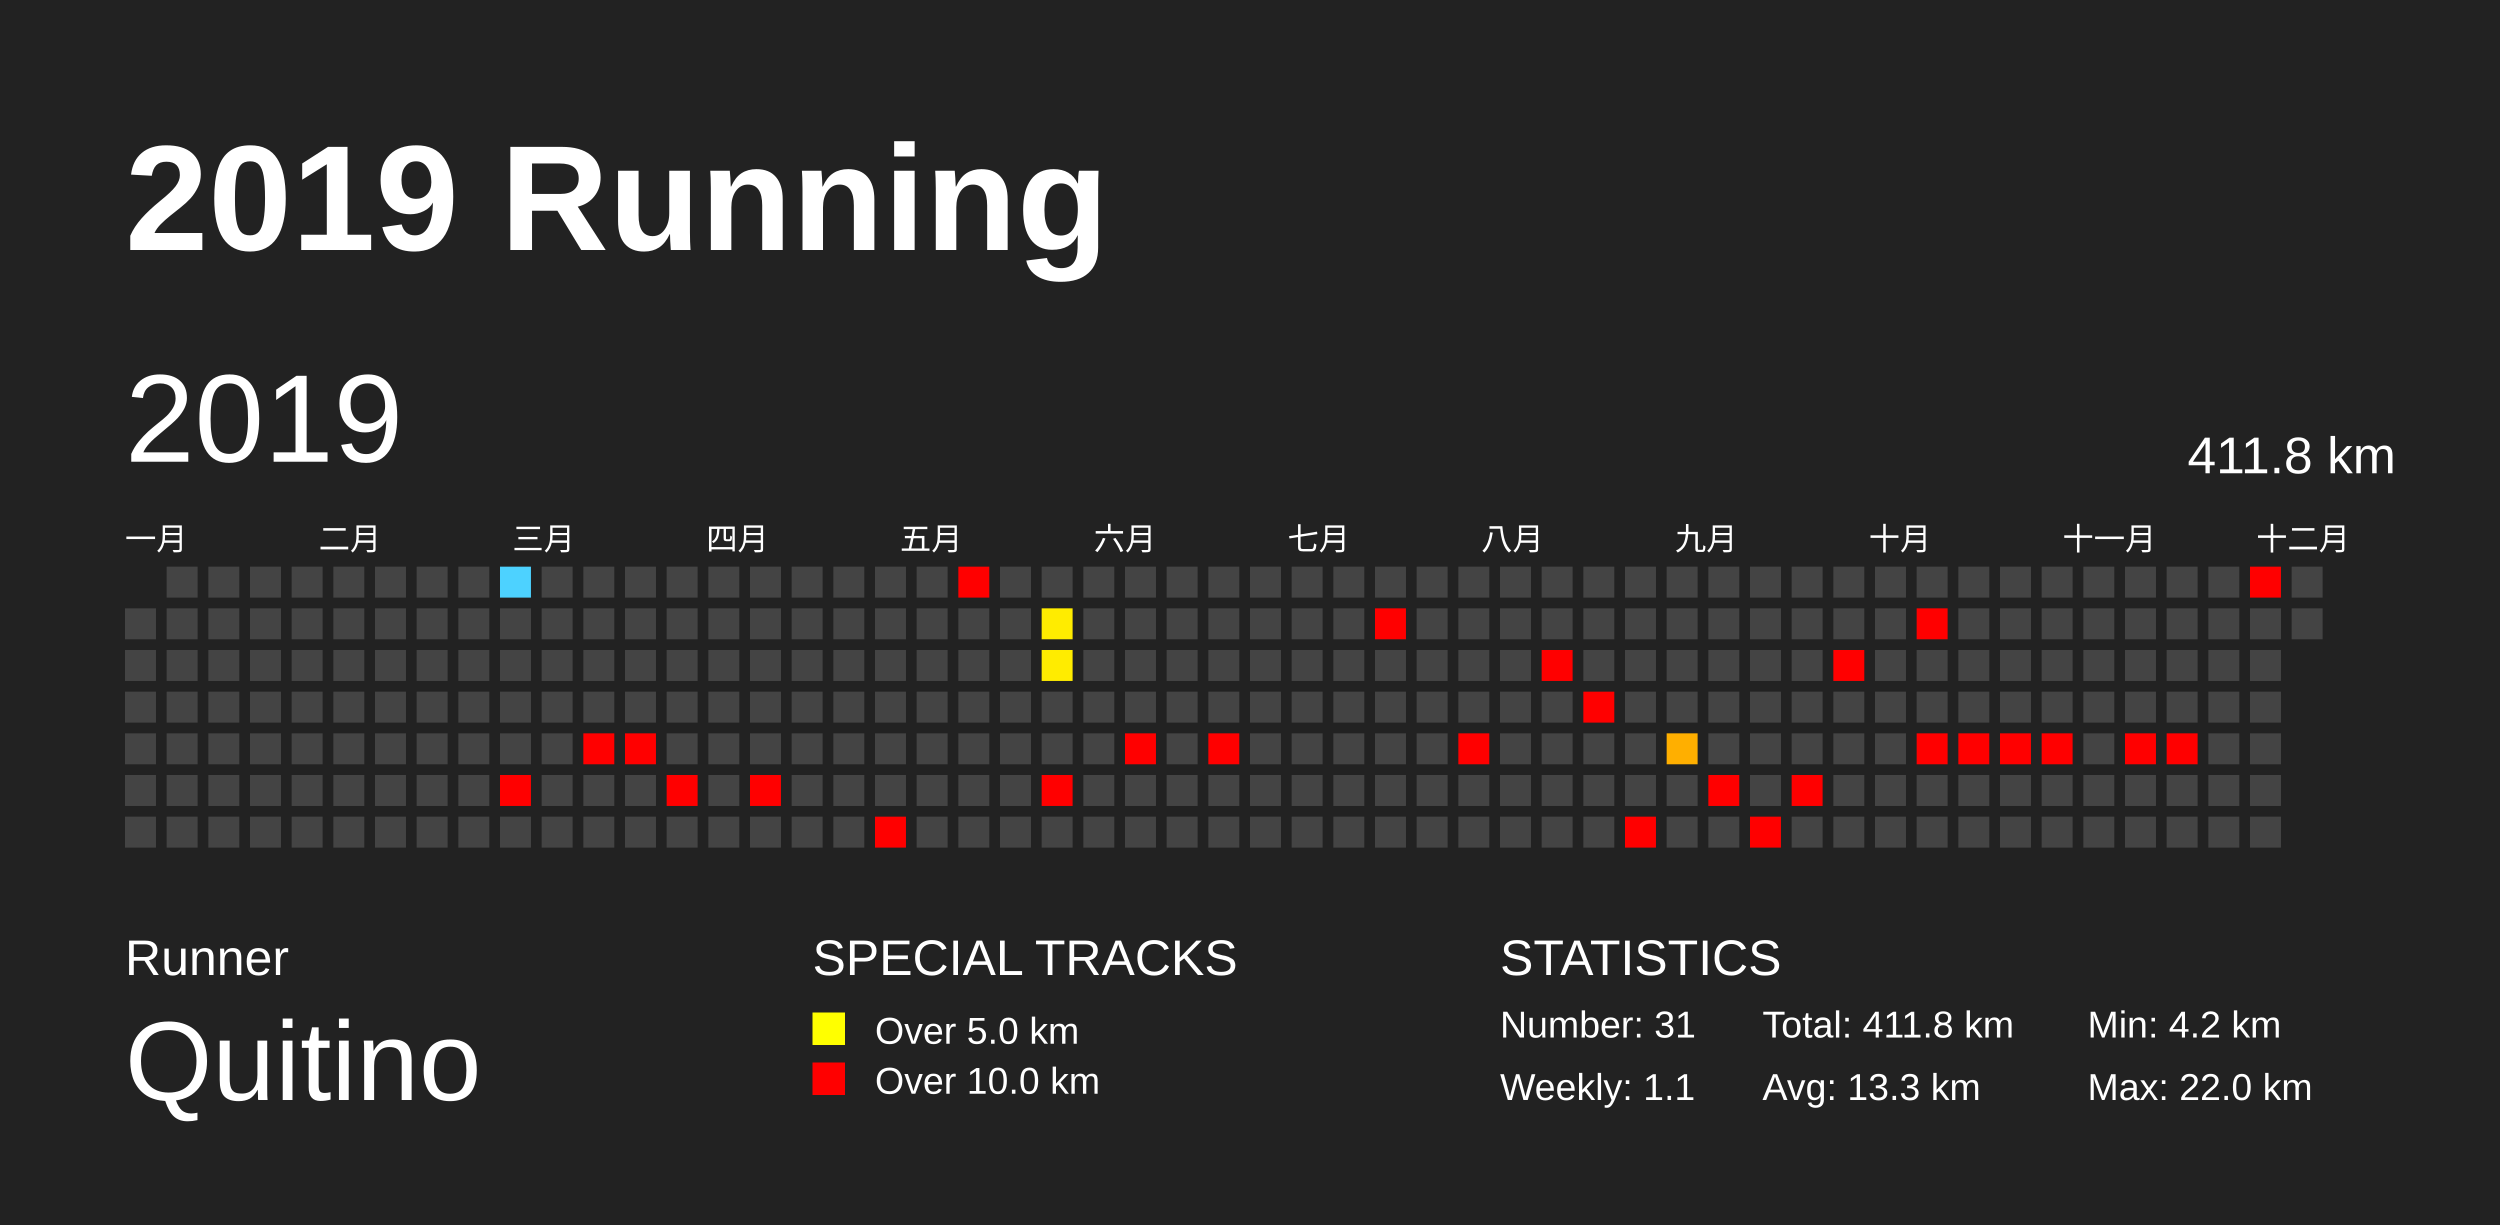
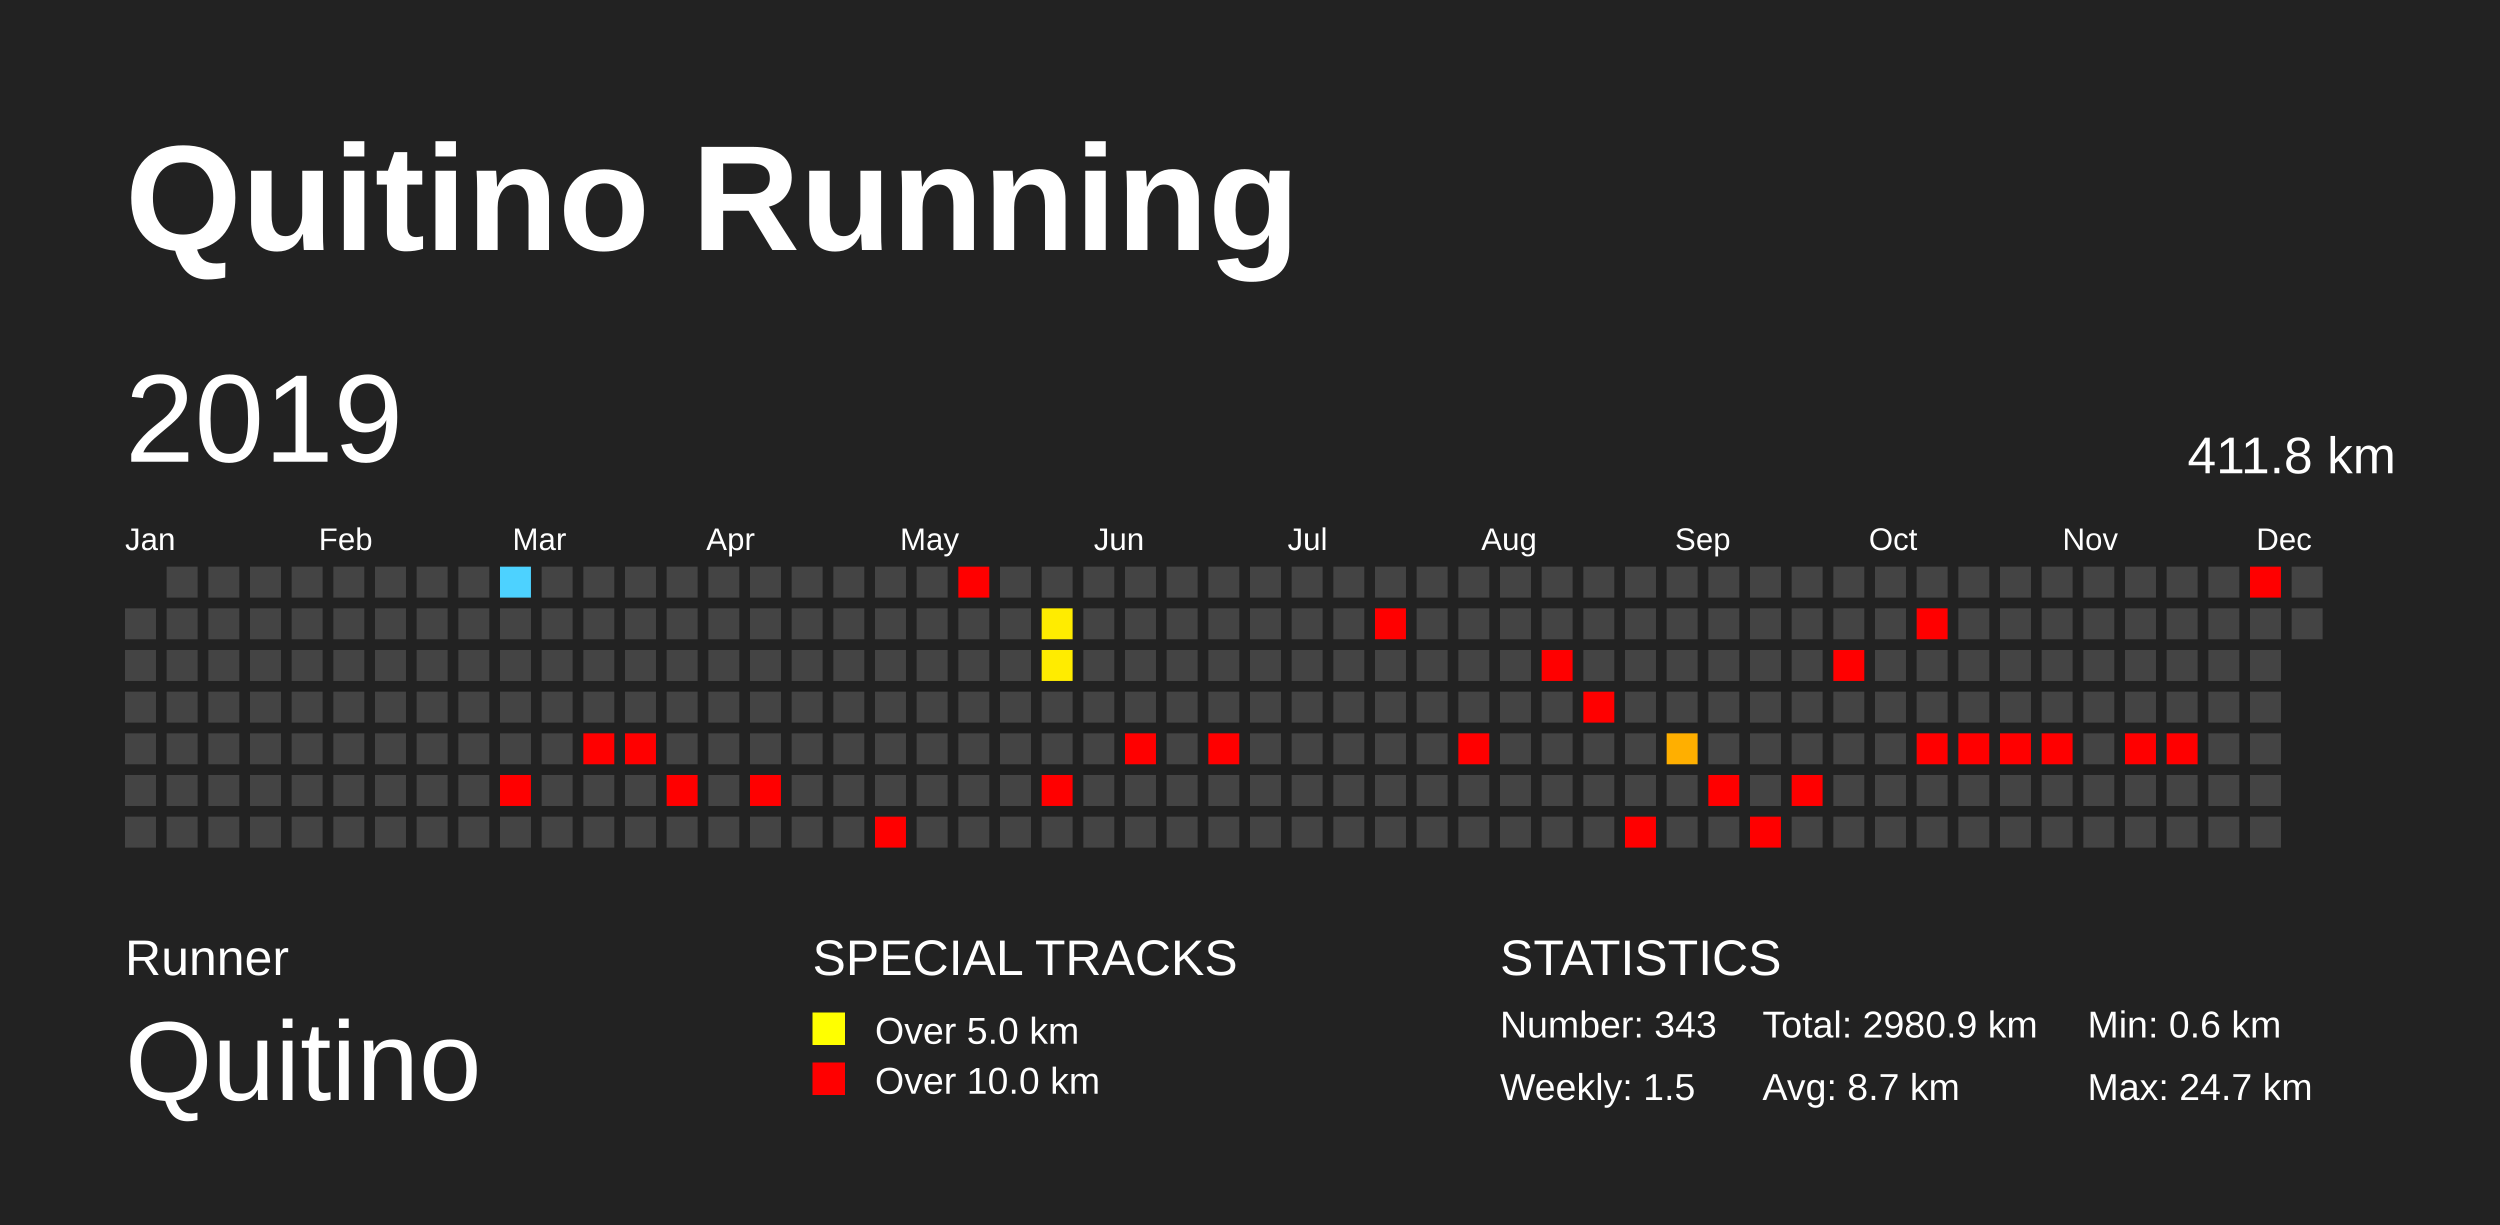
<svg xmlns="http://www.w3.org/2000/svg" baseProfile="full" height="98mm" version="1.1" viewBox="0,0,200,98" width="200mm">
-   <defs />
+   <defs>
+     <pattern height="2" id="indoor-stripe" patternUnits="userSpaceOnUse" width="2">
+       <line stroke="white" stroke-opacity="0.45" stroke-width="0.5" x1="0" x2="2" y1="2" y2="0" />
+     </pattern>
+   </defs>
  <rect fill="#222222" height="98" width="200" x="0" y="0" />
-   <text fill="#FFFFFF" style="font-size:12px; font-family:Arial; font-weight:bold;" x="10" y="20">2019 Running</text>
+   <text fill="#FFFFFF" style="font-size:12px; font-family:Arial; font-weight:bold;" x="10" y="20">Quitino Running</text>
  <text fill="#FFFFFF" style="font-size:4px; font-family:Arial" x="10" y="78">Runner</text>
  <text fill="#FFFFFF" style="font-size:9px; font-family:Arial" x="10" y="88">Quitino</text>
  <text fill="#FFFFFF" style="font-size:4px; font-family:Arial" x="65" y="78">SPECIAL TRACKS</text>
  <rect fill="yellow" height="2.6" width="2.6" x="65" y="81" />
  <text fill="#FFFFFF" style="font-size:3px; font-family:Arial" x="70" y="83.5">Over 5.0 km</text>
  <rect fill="red" height="2.6" width="2.6" x="65" y="85" />
  <text fill="#FFFFFF" style="font-size:3px; font-family:Arial" x="70" y="87.5">Over 10.0 km</text>
  <text fill="#FFFFFF" style="font-size:4px; font-family:Arial" x="120" y="78">STATISTICS</text>
-   <text fill="#FFFFFF" style="font-size:3px; font-family:Arial" x="120" y="83">Number: 31</text>
-   <text fill="#FFFFFF" style="font-size:3px; font-family:Arial" x="120" y="88">Weekly: 1.1</text>
-   <text fill="#FFFFFF" style="font-size:3px; font-family:Arial" x="141" y="83">Total: 411.8 km</text>
-   <text fill="#FFFFFF" style="font-size:3px; font-family:Arial" x="141" y="88">Avg: 13.3 km</text>
-   <text fill="#FFFFFF" style="font-size:3px; font-family:Arial" x="167" y="83">Min: 4.2 km</text>
-   <text fill="#FFFFFF" style="font-size:3px; font-family:Arial" x="167" y="88">Max: 22.0 km</text>
+   <text fill="#FFFFFF" style="font-size:3px; font-family:Arial" x="120" y="83">Number: 343</text>
+   <text fill="#FFFFFF" style="font-size:3px; font-family:Arial" x="120" y="88">Weekly: 1.5</text>
+   <text fill="#FFFFFF" style="font-size:3px; font-family:Arial" x="141" y="83">Total: 2980.9 km</text>
+   <text fill="#FFFFFF" style="font-size:3px; font-family:Arial" x="141" y="88">Avg: 8.7 km</text>
+   <text fill="#FFFFFF" style="font-size:3px; font-family:Arial" x="167" y="83">Min: 0.6 km</text>
+   <text fill="#FFFFFF" style="font-size:3px; font-family:Arial" x="167" y="88">Max: 24.7 km</text>
  <text dominant-baseline="hanging" fill="#FFFFFF" style="font-size:10.0px; font-family:Arial;" x="10" y="30">2019</text>
  <text dominant-baseline="hanging" fill="#FFFFFF" style="font-size:4.125px; font-family:Arial;" x="175" y="35">411.8 km</text>
-   <text fill="#FFFFFF" style="font-size:2.5px; font-family:Arial" x="10.0" y="44">一月</text>
-   <text fill="#FFFFFF" style="font-size:2.5px; font-family:Arial" x="25.5" y="44">二月</text>
-   <text fill="#FFFFFF" style="font-size:2.5px; font-family:Arial" x="41.0" y="44">三月</text>
-   <text fill="#FFFFFF" style="font-size:2.5px; font-family:Arial" x="56.5" y="44">四月</text>
-   <text fill="#FFFFFF" style="font-size:2.5px; font-family:Arial" x="72.0" y="44">五月</text>
-   <text fill="#FFFFFF" style="font-size:2.5px; font-family:Arial" x="87.5" y="44">六月</text>
-   <text fill="#FFFFFF" style="font-size:2.5px; font-family:Arial" x="103.0" y="44">七月</text>
-   <text fill="#FFFFFF" style="font-size:2.5px; font-family:Arial" x="118.5" y="44">八月</text>
-   <text fill="#FFFFFF" style="font-size:2.5px; font-family:Arial" x="134.0" y="44">九月</text>
-   <text fill="#FFFFFF" style="font-size:2.5px; font-family:Arial" x="149.5" y="44">十月</text>
-   <text fill="#FFFFFF" style="font-size:2.5px; font-family:Arial" x="165.0" y="44">十一月</text>
-   <text fill="#FFFFFF" style="font-size:2.5px; font-family:Arial" x="180.5" y="44">十二月</text>
+   <text fill="#FFFFFF" style="font-size:2.5px; font-family:Arial" x="10.0" y="44">Jan</text>
+   <text fill="#FFFFFF" style="font-size:2.5px; font-family:Arial" x="25.5" y="44">Feb</text>
+   <text fill="#FFFFFF" style="font-size:2.5px; font-family:Arial" x="41.0" y="44">Mar</text>
+   <text fill="#FFFFFF" style="font-size:2.5px; font-family:Arial" x="56.5" y="44">Apr</text>
+   <text fill="#FFFFFF" style="font-size:2.5px; font-family:Arial" x="72.0" y="44">May</text>
+   <text fill="#FFFFFF" style="font-size:2.5px; font-family:Arial" x="87.5" y="44">Jun</text>
+   <text fill="#FFFFFF" style="font-size:2.5px; font-family:Arial" x="103.0" y="44">Jul</text>
+   <text fill="#FFFFFF" style="font-size:2.5px; font-family:Arial" x="118.5" y="44">Aug</text>
+   <text fill="#FFFFFF" style="font-size:2.5px; font-family:Arial" x="134.0" y="44">Sep</text>
+   <text fill="#FFFFFF" style="font-size:2.5px; font-family:Arial" x="149.5" y="44">Oct</text>
+   <text fill="#FFFFFF" style="font-size:2.5px; font-family:Arial" x="165.0" y="44">Nov</text>
+   <text fill="#FFFFFF" style="font-size:2.5px; font-family:Arial" x="180.5" y="44">Dec</text>
  <rect fill="#444444" height="2.476" width="2.476" x="10" y="48.667" />
  <rect fill="#444444" height="2.476" width="2.476" x="10" y="52" />
  <rect fill="#444444" height="2.476" width="2.476" x="10" y="55.333" />
  <rect fill="#444444" height="2.476" width="2.476" x="10" y="58.667" />
  <rect fill="#444444" height="2.476" width="2.476" x="10" y="62" />
  <rect fill="#444444" height="2.476" width="2.476" x="10" y="65.333" />
  <rect fill="#444444" height="2.476" width="2.476" x="13.333" y="45.333" />
  <rect fill="#444444" height="2.476" width="2.476" x="13.333" y="48.667" />
  <rect fill="#444444" height="2.476" width="2.476" x="13.333" y="52" />
  <rect fill="#444444" height="2.476" width="2.476" x="13.333" y="55.333" />
  <rect fill="#444444" height="2.476" width="2.476" x="13.333" y="58.667" />
  <rect fill="#444444" height="2.476" width="2.476" x="13.333" y="62" />
  <rect fill="#444444" height="2.476" width="2.476" x="13.333" y="65.333" />
  <rect fill="#444444" height="2.476" width="2.476" x="16.667" y="45.333" />
  <rect fill="#444444" height="2.476" width="2.476" x="16.667" y="48.667" />
  <rect fill="#444444" height="2.476" width="2.476" x="16.667" y="52" />
  <rect fill="#444444" height="2.476" width="2.476" x="16.667" y="55.333" />
  <rect fill="#444444" height="2.476" width="2.476" x="16.667" y="58.667" />
  <rect fill="#444444" height="2.476" width="2.476" x="16.667" y="62" />
  <rect fill="#444444" height="2.476" width="2.476" x="16.667" y="65.333" />
  <rect fill="#444444" height="2.476" width="2.476" x="20.0" y="45.333" />
  <rect fill="#444444" height="2.476" width="2.476" x="20.0" y="48.667" />
  <rect fill="#444444" height="2.476" width="2.476" x="20.0" y="52" />
  <rect fill="#444444" height="2.476" width="2.476" x="20.0" y="55.333" />
  <rect fill="#444444" height="2.476" width="2.476" x="20.0" y="58.667" />
  <rect fill="#444444" height="2.476" width="2.476" x="20.0" y="62" />
  <rect fill="#444444" height="2.476" width="2.476" x="20.0" y="65.333" />
  <rect fill="#444444" height="2.476" width="2.476" x="23.333" y="45.333" />
  <rect fill="#444444" height="2.476" width="2.476" x="23.333" y="48.667" />
  <rect fill="#444444" height="2.476" width="2.476" x="23.333" y="52" />
  <rect fill="#444444" height="2.476" width="2.476" x="23.333" y="55.333" />
  <rect fill="#444444" height="2.476" width="2.476" x="23.333" y="58.667" />
  <rect fill="#444444" height="2.476" width="2.476" x="23.333" y="62" />
  <rect fill="#444444" height="2.476" width="2.476" x="23.333" y="65.333" />
  <rect fill="#444444" height="2.476" width="2.476" x="26.667" y="45.333" />
  <rect fill="#444444" height="2.476" width="2.476" x="26.667" y="48.667" />
  <rect fill="#444444" height="2.476" width="2.476" x="26.667" y="52" />
  <rect fill="#444444" height="2.476" width="2.476" x="26.667" y="55.333" />
  <rect fill="#444444" height="2.476" width="2.476" x="26.667" y="58.667" />
  <rect fill="#444444" height="2.476" width="2.476" x="26.667" y="62" />
  <rect fill="#444444" height="2.476" width="2.476" x="26.667" y="65.333" />
  <rect fill="#444444" height="2.476" width="2.476" x="30" y="45.333" />
  <rect fill="#444444" height="2.476" width="2.476" x="30" y="48.667" />
  <rect fill="#444444" height="2.476" width="2.476" x="30" y="52" />
  <rect fill="#444444" height="2.476" width="2.476" x="30" y="55.333" />
  <rect fill="#444444" height="2.476" width="2.476" x="30" y="58.667" />
  <rect fill="#444444" height="2.476" width="2.476" x="30" y="62" />
  <rect fill="#444444" height="2.476" width="2.476" x="30" y="65.333" />
  <rect fill="#444444" height="2.476" width="2.476" x="33.333" y="45.333" />
  <rect fill="#444444" height="2.476" width="2.476" x="33.333" y="48.667" />
  <rect fill="#444444" height="2.476" width="2.476" x="33.333" y="52" />
  <rect fill="#444444" height="2.476" width="2.476" x="33.333" y="55.333" />
  <rect fill="#444444" height="2.476" width="2.476" x="33.333" y="58.667" />
  <rect fill="#444444" height="2.476" width="2.476" x="33.333" y="62" />
  <rect fill="#444444" height="2.476" width="2.476" x="33.333" y="65.333" />
  <rect fill="#444444" height="2.476" width="2.476" x="36.667" y="45.333" />
  <rect fill="#444444" height="2.476" width="2.476" x="36.667" y="48.667" />
  <rect fill="#444444" height="2.476" width="2.476" x="36.667" y="52" />
  <rect fill="#444444" height="2.476" width="2.476" x="36.667" y="55.333" />
  <rect fill="#444444" height="2.476" width="2.476" x="36.667" y="58.667" />
  <rect fill="#444444" height="2.476" width="2.476" x="36.667" y="62" />
  <rect fill="#444444" height="2.476" width="2.476" x="36.667" y="65.333" />
  <rect fill="#4dd2ff" height="2.476" width="2.476" x="40.0" y="45.333" />
  <rect fill="#444444" height="2.476" width="2.476" x="40.0" y="48.667" />
  <rect fill="#444444" height="2.476" width="2.476" x="40.0" y="52" />
  <rect fill="#444444" height="2.476" width="2.476" x="40.0" y="55.333" />
  <rect fill="#444444" height="2.476" width="2.476" x="40.0" y="58.667" />
  <rect fill="red" height="2.476" width="2.476" x="40.0" y="62" />
  <rect fill="#444444" height="2.476" width="2.476" x="40.0" y="65.333" />
  <rect fill="#444444" height="2.476" width="2.476" x="43.333" y="45.333" />
  <rect fill="#444444" height="2.476" width="2.476" x="43.333" y="48.667" />
  <rect fill="#444444" height="2.476" width="2.476" x="43.333" y="52" />
  <rect fill="#444444" height="2.476" width="2.476" x="43.333" y="55.333" />
  <rect fill="#444444" height="2.476" width="2.476" x="43.333" y="58.667" />
  <rect fill="#444444" height="2.476" width="2.476" x="43.333" y="62" />
  <rect fill="#444444" height="2.476" width="2.476" x="43.333" y="65.333" />
  <rect fill="#444444" height="2.476" width="2.476" x="46.667" y="45.333" />
  <rect fill="#444444" height="2.476" width="2.476" x="46.667" y="48.667" />
  <rect fill="#444444" height="2.476" width="2.476" x="46.667" y="52" />
  <rect fill="#444444" height="2.476" width="2.476" x="46.667" y="55.333" />
  <rect fill="red" height="2.476" width="2.476" x="46.667" y="58.667" />
  <rect fill="#444444" height="2.476" width="2.476" x="46.667" y="62" />
  <rect fill="#444444" height="2.476" width="2.476" x="46.667" y="65.333" />
  <rect fill="#444444" height="2.476" width="2.476" x="50" y="45.333" />
  <rect fill="#444444" height="2.476" width="2.476" x="50" y="48.667" />
  <rect fill="#444444" height="2.476" width="2.476" x="50" y="52" />
  <rect fill="#444444" height="2.476" width="2.476" x="50" y="55.333" />
  <rect fill="red" height="2.476" width="2.476" x="50" y="58.667" />
  <rect fill="#444444" height="2.476" width="2.476" x="50" y="62" />
  <rect fill="#444444" height="2.476" width="2.476" x="50" y="65.333" />
  <rect fill="#444444" height="2.476" width="2.476" x="53.333" y="45.333" />
  <rect fill="#444444" height="2.476" width="2.476" x="53.333" y="48.667" />
  <rect fill="#444444" height="2.476" width="2.476" x="53.333" y="52" />
  <rect fill="#444444" height="2.476" width="2.476" x="53.333" y="55.333" />
  <rect fill="#444444" height="2.476" width="2.476" x="53.333" y="58.667" />
  <rect fill="red" height="2.476" width="2.476" x="53.333" y="62" />
  <rect fill="#444444" height="2.476" width="2.476" x="53.333" y="65.333" />
  <rect fill="#444444" height="2.476" width="2.476" x="56.667" y="45.333" />
  <rect fill="#444444" height="2.476" width="2.476" x="56.667" y="48.667" />
  <rect fill="#444444" height="2.476" width="2.476" x="56.667" y="52" />
  <rect fill="#444444" height="2.476" width="2.476" x="56.667" y="55.333" />
  <rect fill="#444444" height="2.476" width="2.476" x="56.667" y="58.667" />
  <rect fill="#444444" height="2.476" width="2.476" x="56.667" y="62" />
  <rect fill="#444444" height="2.476" width="2.476" x="56.667" y="65.333" />
  <rect fill="#444444" height="2.476" width="2.476" x="60" y="45.333" />
  <rect fill="#444444" height="2.476" width="2.476" x="60" y="48.667" />
  <rect fill="#444444" height="2.476" width="2.476" x="60" y="52" />
  <rect fill="#444444" height="2.476" width="2.476" x="60" y="55.333" />
  <rect fill="#444444" height="2.476" width="2.476" x="60" y="58.667" />
  <rect fill="red" height="2.476" width="2.476" x="60" y="62" />
  <rect fill="#444444" height="2.476" width="2.476" x="60" y="65.333" />
  <rect fill="#444444" height="2.476" width="2.476" x="63.333" y="45.333" />
  <rect fill="#444444" height="2.476" width="2.476" x="63.333" y="48.667" />
  <rect fill="#444444" height="2.476" width="2.476" x="63.333" y="52" />
  <rect fill="#444444" height="2.476" width="2.476" x="63.333" y="55.333" />
  <rect fill="#444444" height="2.476" width="2.476" x="63.333" y="58.667" />
  <rect fill="#444444" height="2.476" width="2.476" x="63.333" y="62" />
  <rect fill="#444444" height="2.476" width="2.476" x="63.333" y="65.333" />
  <rect fill="#444444" height="2.476" width="2.476" x="66.667" y="45.333" />
  <rect fill="#444444" height="2.476" width="2.476" x="66.667" y="48.667" />
  <rect fill="#444444" height="2.476" width="2.476" x="66.667" y="52" />
  <rect fill="#444444" height="2.476" width="2.476" x="66.667" y="55.333" />
  <rect fill="#444444" height="2.476" width="2.476" x="66.667" y="58.667" />
  <rect fill="#444444" height="2.476" width="2.476" x="66.667" y="62" />
  <rect fill="#444444" height="2.476" width="2.476" x="66.667" y="65.333" />
  <rect fill="#444444" height="2.476" width="2.476" x="70" y="45.333" />
  <rect fill="#444444" height="2.476" width="2.476" x="70" y="48.667" />
  <rect fill="#444444" height="2.476" width="2.476" x="70" y="52" />
  <rect fill="#444444" height="2.476" width="2.476" x="70" y="55.333" />
  <rect fill="#444444" height="2.476" width="2.476" x="70" y="58.667" />
  <rect fill="#444444" height="2.476" width="2.476" x="70" y="62" />
  <rect fill="red" height="2.476" width="2.476" x="70" y="65.333" />
  <rect fill="#444444" height="2.476" width="2.476" x="73.333" y="45.333" />
  <rect fill="#444444" height="2.476" width="2.476" x="73.333" y="48.667" />
  <rect fill="#444444" height="2.476" width="2.476" x="73.333" y="52" />
  <rect fill="#444444" height="2.476" width="2.476" x="73.333" y="55.333" />
  <rect fill="#444444" height="2.476" width="2.476" x="73.333" y="58.667" />
  <rect fill="#444444" height="2.476" width="2.476" x="73.333" y="62" />
  <rect fill="#444444" height="2.476" width="2.476" x="73.333" y="65.333" />
  <rect fill="red" height="2.476" width="2.476" x="76.667" y="45.333" />
  <rect fill="#444444" height="2.476" width="2.476" x="76.667" y="48.667" />
  <rect fill="#444444" height="2.476" width="2.476" x="76.667" y="52" />
  <rect fill="#444444" height="2.476" width="2.476" x="76.667" y="55.333" />
  <rect fill="#444444" height="2.476" width="2.476" x="76.667" y="58.667" />
  <rect fill="#444444" height="2.476" width="2.476" x="76.667" y="62" />
  <rect fill="#444444" height="2.476" width="2.476" x="76.667" y="65.333" />
  <rect fill="#444444" height="2.476" width="2.476" x="80.0" y="45.333" />
  <rect fill="#444444" height="2.476" width="2.476" x="80.0" y="48.667" />
  <rect fill="#444444" height="2.476" width="2.476" x="80.0" y="52" />
  <rect fill="#444444" height="2.476" width="2.476" x="80.0" y="55.333" />
  <rect fill="#444444" height="2.476" width="2.476" x="80.0" y="58.667" />
  <rect fill="#444444" height="2.476" width="2.476" x="80.0" y="62" />
  <rect fill="#444444" height="2.476" width="2.476" x="80.0" y="65.333" />
  <rect fill="#444444" height="2.476" width="2.476" x="83.333" y="45.333" />
  <rect fill="#ffec00" height="2.476" width="2.476" x="83.333" y="48.667" />
  <rect fill="#ffec00" height="2.476" width="2.476" x="83.333" y="52" />
  <rect fill="#444444" height="2.476" width="2.476" x="83.333" y="55.333" />
  <rect fill="#444444" height="2.476" width="2.476" x="83.333" y="58.667" />
  <rect fill="red" height="2.476" width="2.476" x="83.333" y="62" />
  <rect fill="#444444" height="2.476" width="2.476" x="83.333" y="65.333" />
  <rect fill="#444444" height="2.476" width="2.476" x="86.667" y="45.333" />
  <rect fill="#444444" height="2.476" width="2.476" x="86.667" y="48.667" />
  <rect fill="#444444" height="2.476" width="2.476" x="86.667" y="52" />
  <rect fill="#444444" height="2.476" width="2.476" x="86.667" y="55.333" />
  <rect fill="#444444" height="2.476" width="2.476" x="86.667" y="58.667" />
  <rect fill="#444444" height="2.476" width="2.476" x="86.667" y="62" />
  <rect fill="#444444" height="2.476" width="2.476" x="86.667" y="65.333" />
  <rect fill="#444444" height="2.476" width="2.476" x="90" y="45.333" />
  <rect fill="#444444" height="2.476" width="2.476" x="90" y="48.667" />
  <rect fill="#444444" height="2.476" width="2.476" x="90" y="52" />
  <rect fill="#444444" height="2.476" width="2.476" x="90" y="55.333" />
  <rect fill="red" height="2.476" width="2.476" x="90" y="58.667" />
  <rect fill="#444444" height="2.476" width="2.476" x="90" y="62" />
  <rect fill="#444444" height="2.476" width="2.476" x="90" y="65.333" />
  <rect fill="#444444" height="2.476" width="2.476" x="93.333" y="45.333" />
  <rect fill="#444444" height="2.476" width="2.476" x="93.333" y="48.667" />
  <rect fill="#444444" height="2.476" width="2.476" x="93.333" y="52" />
  <rect fill="#444444" height="2.476" width="2.476" x="93.333" y="55.333" />
  <rect fill="#444444" height="2.476" width="2.476" x="93.333" y="58.667" />
  <rect fill="#444444" height="2.476" width="2.476" x="93.333" y="62" />
  <rect fill="#444444" height="2.476" width="2.476" x="93.333" y="65.333" />
  <rect fill="#444444" height="2.476" width="2.476" x="96.667" y="45.333" />
  <rect fill="#444444" height="2.476" width="2.476" x="96.667" y="48.667" />
  <rect fill="#444444" height="2.476" width="2.476" x="96.667" y="52" />
  <rect fill="#444444" height="2.476" width="2.476" x="96.667" y="55.333" />
  <rect fill="red" height="2.476" width="2.476" x="96.667" y="58.667" />
  <rect fill="#444444" height="2.476" width="2.476" x="96.667" y="62" />
  <rect fill="#444444" height="2.476" width="2.476" x="96.667" y="65.333" />
  <rect fill="#444444" height="2.476" width="2.476" x="100" y="45.333" />
  <rect fill="#444444" height="2.476" width="2.476" x="100" y="48.667" />
  <rect fill="#444444" height="2.476" width="2.476" x="100" y="52" />
  <rect fill="#444444" height="2.476" width="2.476" x="100" y="55.333" />
  <rect fill="#444444" height="2.476" width="2.476" x="100" y="58.667" />
  <rect fill="#444444" height="2.476" width="2.476" x="100" y="62" />
  <rect fill="#444444" height="2.476" width="2.476" x="100" y="65.333" />
  <rect fill="#444444" height="2.476" width="2.476" x="103.333" y="45.333" />
  <rect fill="#444444" height="2.476" width="2.476" x="103.333" y="48.667" />
  <rect fill="#444444" height="2.476" width="2.476" x="103.333" y="52" />
  <rect fill="#444444" height="2.476" width="2.476" x="103.333" y="55.333" />
  <rect fill="#444444" height="2.476" width="2.476" x="103.333" y="58.667" />
  <rect fill="#444444" height="2.476" width="2.476" x="103.333" y="62" />
  <rect fill="#444444" height="2.476" width="2.476" x="103.333" y="65.333" />
  <rect fill="#444444" height="2.476" width="2.476" x="106.667" y="45.333" />
  <rect fill="#444444" height="2.476" width="2.476" x="106.667" y="48.667" />
  <rect fill="#444444" height="2.476" width="2.476" x="106.667" y="52" />
  <rect fill="#444444" height="2.476" width="2.476" x="106.667" y="55.333" />
  <rect fill="#444444" height="2.476" width="2.476" x="106.667" y="58.667" />
  <rect fill="#444444" height="2.476" width="2.476" x="106.667" y="62" />
  <rect fill="#444444" height="2.476" width="2.476" x="106.667" y="65.333" />
  <rect fill="#444444" height="2.476" width="2.476" x="110" y="45.333" />
  <rect fill="red" height="2.476" width="2.476" x="110" y="48.667" />
  <rect fill="#444444" height="2.476" width="2.476" x="110" y="52" />
  <rect fill="#444444" height="2.476" width="2.476" x="110" y="55.333" />
  <rect fill="#444444" height="2.476" width="2.476" x="110" y="58.667" />
  <rect fill="#444444" height="2.476" width="2.476" x="110" y="62" />
  <rect fill="#444444" height="2.476" width="2.476" x="110" y="65.333" />
  <rect fill="#444444" height="2.476" width="2.476" x="113.333" y="45.333" />
  <rect fill="#444444" height="2.476" width="2.476" x="113.333" y="48.667" />
  <rect fill="#444444" height="2.476" width="2.476" x="113.333" y="52" />
  <rect fill="#444444" height="2.476" width="2.476" x="113.333" y="55.333" />
  <rect fill="#444444" height="2.476" width="2.476" x="113.333" y="58.667" />
  <rect fill="#444444" height="2.476" width="2.476" x="113.333" y="62" />
  <rect fill="#444444" height="2.476" width="2.476" x="113.333" y="65.333" />
  <rect fill="#444444" height="2.476" width="2.476" x="116.667" y="45.333" />
  <rect fill="#444444" height="2.476" width="2.476" x="116.667" y="48.667" />
  <rect fill="#444444" height="2.476" width="2.476" x="116.667" y="52" />
  <rect fill="#444444" height="2.476" width="2.476" x="116.667" y="55.333" />
  <rect fill="red" height="2.476" width="2.476" x="116.667" y="58.667" />
  <rect fill="#444444" height="2.476" width="2.476" x="116.667" y="62" />
  <rect fill="#444444" height="2.476" width="2.476" x="116.667" y="65.333" />
  <rect fill="#444444" height="2.476" width="2.476" x="120" y="45.333" />
  <rect fill="#444444" height="2.476" width="2.476" x="120" y="48.667" />
  <rect fill="#444444" height="2.476" width="2.476" x="120" y="52" />
  <rect fill="#444444" height="2.476" width="2.476" x="120" y="55.333" />
  <rect fill="#444444" height="2.476" width="2.476" x="120" y="58.667" />
  <rect fill="#444444" height="2.476" width="2.476" x="120" y="62" />
  <rect fill="#444444" height="2.476" width="2.476" x="120" y="65.333" />
  <rect fill="#444444" height="2.476" width="2.476" x="123.333" y="45.333" />
  <rect fill="#444444" height="2.476" width="2.476" x="123.333" y="48.667" />
  <rect fill="red" height="2.476" width="2.476" x="123.333" y="52" />
  <rect fill="#444444" height="2.476" width="2.476" x="123.333" y="55.333" />
  <rect fill="#444444" height="2.476" width="2.476" x="123.333" y="58.667" />
  <rect fill="#444444" height="2.476" width="2.476" x="123.333" y="62" />
  <rect fill="#444444" height="2.476" width="2.476" x="123.333" y="65.333" />
  <rect fill="#444444" height="2.476" width="2.476" x="126.667" y="45.333" />
  <rect fill="#444444" height="2.476" width="2.476" x="126.667" y="48.667" />
  <rect fill="#444444" height="2.476" width="2.476" x="126.667" y="52" />
  <rect fill="red" height="2.476" width="2.476" x="126.667" y="55.333" />
  <rect fill="#444444" height="2.476" width="2.476" x="126.667" y="58.667" />
  <rect fill="#444444" height="2.476" width="2.476" x="126.667" y="62" />
  <rect fill="#444444" height="2.476" width="2.476" x="126.667" y="65.333" />
  <rect fill="#444444" height="2.476" width="2.476" x="130" y="45.333" />
  <rect fill="#444444" height="2.476" width="2.476" x="130" y="48.667" />
  <rect fill="#444444" height="2.476" width="2.476" x="130" y="52" />
  <rect fill="#444444" height="2.476" width="2.476" x="130" y="55.333" />
  <rect fill="#444444" height="2.476" width="2.476" x="130" y="58.667" />
  <rect fill="#444444" height="2.476" width="2.476" x="130" y="62" />
  <rect fill="red" height="2.476" width="2.476" x="130" y="65.333" />
  <rect fill="#444444" height="2.476" width="2.476" x="133.333" y="45.333" />
  <rect fill="#444444" height="2.476" width="2.476" x="133.333" y="48.667" />
  <rect fill="#444444" height="2.476" width="2.476" x="133.333" y="52" />
  <rect fill="#444444" height="2.476" width="2.476" x="133.333" y="55.333" />
  <rect fill="#ffaf00" height="2.476" width="2.476" x="133.333" y="58.667" />
  <rect fill="#444444" height="2.476" width="2.476" x="133.333" y="62" />
  <rect fill="#444444" height="2.476" width="2.476" x="133.333" y="65.333" />
  <rect fill="#444444" height="2.476" width="2.476" x="136.667" y="45.333" />
  <rect fill="#444444" height="2.476" width="2.476" x="136.667" y="48.667" />
  <rect fill="#444444" height="2.476" width="2.476" x="136.667" y="52" />
  <rect fill="#444444" height="2.476" width="2.476" x="136.667" y="55.333" />
  <rect fill="#444444" height="2.476" width="2.476" x="136.667" y="58.667" />
  <rect fill="red" height="2.476" width="2.476" x="136.667" y="62" />
  <rect fill="#444444" height="2.476" width="2.476" x="136.667" y="65.333" />
  <rect fill="#444444" height="2.476" width="2.476" x="140" y="45.333" />
  <rect fill="#444444" height="2.476" width="2.476" x="140" y="48.667" />
  <rect fill="#444444" height="2.476" width="2.476" x="140" y="52" />
  <rect fill="#444444" height="2.476" width="2.476" x="140" y="55.333" />
  <rect fill="#444444" height="2.476" width="2.476" x="140" y="58.667" />
  <rect fill="#444444" height="2.476" width="2.476" x="140" y="62" />
  <rect fill="red" height="2.476" width="2.476" x="140" y="65.333" />
  <rect fill="#444444" height="2.476" width="2.476" x="143.333" y="45.333" />
  <rect fill="#444444" height="2.476" width="2.476" x="143.333" y="48.667" />
  <rect fill="#444444" height="2.476" width="2.476" x="143.333" y="52" />
  <rect fill="#444444" height="2.476" width="2.476" x="143.333" y="55.333" />
  <rect fill="#444444" height="2.476" width="2.476" x="143.333" y="58.667" />
  <rect fill="red" height="2.476" width="2.476" x="143.333" y="62" />
  <rect fill="#444444" height="2.476" width="2.476" x="143.333" y="65.333" />
  <rect fill="#444444" height="2.476" width="2.476" x="146.667" y="45.333" />
  <rect fill="#444444" height="2.476" width="2.476" x="146.667" y="48.667" />
  <rect fill="red" height="2.476" width="2.476" x="146.667" y="52" />
  <rect fill="#444444" height="2.476" width="2.476" x="146.667" y="55.333" />
  <rect fill="#444444" height="2.476" width="2.476" x="146.667" y="58.667" />
  <rect fill="#444444" height="2.476" width="2.476" x="146.667" y="62" />
  <rect fill="#444444" height="2.476" width="2.476" x="146.667" y="65.333" />
  <rect fill="#444444" height="2.476" width="2.476" x="150.0" y="45.333" />
  <rect fill="#444444" height="2.476" width="2.476" x="150.0" y="48.667" />
  <rect fill="#444444" height="2.476" width="2.476" x="150.0" y="52" />
  <rect fill="#444444" height="2.476" width="2.476" x="150.0" y="55.333" />
  <rect fill="#444444" height="2.476" width="2.476" x="150.0" y="58.667" />
  <rect fill="#444444" height="2.476" width="2.476" x="150.0" y="62" />
  <rect fill="#444444" height="2.476" width="2.476" x="150.0" y="65.333" />
  <rect fill="#444444" height="2.476" width="2.476" x="153.333" y="45.333" />
  <rect fill="red" height="2.476" width="2.476" x="153.333" y="48.667" />
  <rect fill="#444444" height="2.476" width="2.476" x="153.333" y="52" />
  <rect fill="#444444" height="2.476" width="2.476" x="153.333" y="55.333" />
  <rect fill="red" height="2.476" width="2.476" x="153.333" y="58.667" />
  <rect fill="#444444" height="2.476" width="2.476" x="153.333" y="62" />
  <rect fill="#444444" height="2.476" width="2.476" x="153.333" y="65.333" />
  <rect fill="#444444" height="2.476" width="2.476" x="156.667" y="45.333" />
  <rect fill="#444444" height="2.476" width="2.476" x="156.667" y="48.667" />
  <rect fill="#444444" height="2.476" width="2.476" x="156.667" y="52" />
  <rect fill="#444444" height="2.476" width="2.476" x="156.667" y="55.333" />
  <rect fill="red" height="2.476" width="2.476" x="156.667" y="58.667" />
  <rect fill="#444444" height="2.476" width="2.476" x="156.667" y="62" />
  <rect fill="#444444" height="2.476" width="2.476" x="156.667" y="65.333" />
  <rect fill="#444444" height="2.476" width="2.476" x="160" y="45.333" />
  <rect fill="#444444" height="2.476" width="2.476" x="160" y="48.667" />
  <rect fill="#444444" height="2.476" width="2.476" x="160" y="52" />
  <rect fill="#444444" height="2.476" width="2.476" x="160" y="55.333" />
  <rect fill="red" height="2.476" width="2.476" x="160" y="58.667" />
  <rect fill="#444444" height="2.476" width="2.476" x="160" y="62" />
  <rect fill="#444444" height="2.476" width="2.476" x="160" y="65.333" />
  <rect fill="#444444" height="2.476" width="2.476" x="163.333" y="45.333" />
  <rect fill="#444444" height="2.476" width="2.476" x="163.333" y="48.667" />
  <rect fill="#444444" height="2.476" width="2.476" x="163.333" y="52" />
  <rect fill="#444444" height="2.476" width="2.476" x="163.333" y="55.333" />
  <rect fill="red" height="2.476" width="2.476" x="163.333" y="58.667" />
  <rect fill="#444444" height="2.476" width="2.476" x="163.333" y="62" />
  <rect fill="#444444" height="2.476" width="2.476" x="163.333" y="65.333" />
  <rect fill="#444444" height="2.476" width="2.476" x="166.667" y="45.333" />
  <rect fill="#444444" height="2.476" width="2.476" x="166.667" y="48.667" />
  <rect fill="#444444" height="2.476" width="2.476" x="166.667" y="52" />
  <rect fill="#444444" height="2.476" width="2.476" x="166.667" y="55.333" />
  <rect fill="#444444" height="2.476" width="2.476" x="166.667" y="58.667" />
  <rect fill="#444444" height="2.476" width="2.476" x="166.667" y="62" />
  <rect fill="#444444" height="2.476" width="2.476" x="166.667" y="65.333" />
  <rect fill="#444444" height="2.476" width="2.476" x="170" y="45.333" />
  <rect fill="#444444" height="2.476" width="2.476" x="170" y="48.667" />
  <rect fill="#444444" height="2.476" width="2.476" x="170" y="52" />
  <rect fill="#444444" height="2.476" width="2.476" x="170" y="55.333" />
  <rect fill="red" height="2.476" width="2.476" x="170" y="58.667" />
  <rect fill="#444444" height="2.476" width="2.476" x="170" y="62" />
  <rect fill="#444444" height="2.476" width="2.476" x="170" y="65.333" />
  <rect fill="#444444" height="2.476" width="2.476" x="173.333" y="45.333" />
  <rect fill="#444444" height="2.476" width="2.476" x="173.333" y="48.667" />
  <rect fill="#444444" height="2.476" width="2.476" x="173.333" y="52" />
  <rect fill="#444444" height="2.476" width="2.476" x="173.333" y="55.333" />
  <rect fill="red" height="2.476" width="2.476" x="173.333" y="58.667" />
  <rect fill="#444444" height="2.476" width="2.476" x="173.333" y="62" />
  <rect fill="#444444" height="2.476" width="2.476" x="173.333" y="65.333" />
  <rect fill="#444444" height="2.476" width="2.476" x="176.667" y="45.333" />
  <rect fill="#444444" height="2.476" width="2.476" x="176.667" y="48.667" />
  <rect fill="#444444" height="2.476" width="2.476" x="176.667" y="52" />
  <rect fill="#444444" height="2.476" width="2.476" x="176.667" y="55.333" />
  <rect fill="#444444" height="2.476" width="2.476" x="176.667" y="58.667" />
  <rect fill="#444444" height="2.476" width="2.476" x="176.667" y="62" />
  <rect fill="#444444" height="2.476" width="2.476" x="176.667" y="65.333" />
  <rect fill="red" height="2.476" width="2.476" x="180" y="45.333" />
  <rect fill="#444444" height="2.476" width="2.476" x="180" y="48.667" />
  <rect fill="#444444" height="2.476" width="2.476" x="180" y="52" />
  <rect fill="#444444" height="2.476" width="2.476" x="180" y="55.333" />
  <rect fill="#444444" height="2.476" width="2.476" x="180" y="58.667" />
  <rect fill="#444444" height="2.476" width="2.476" x="180" y="62" />
  <rect fill="#444444" height="2.476" width="2.476" x="180" y="65.333" />
  <rect fill="#444444" height="2.476" width="2.476" x="183.333" y="45.333" />
  <rect fill="#444444" height="2.476" width="2.476" x="183.333" y="48.667" />
</svg>
